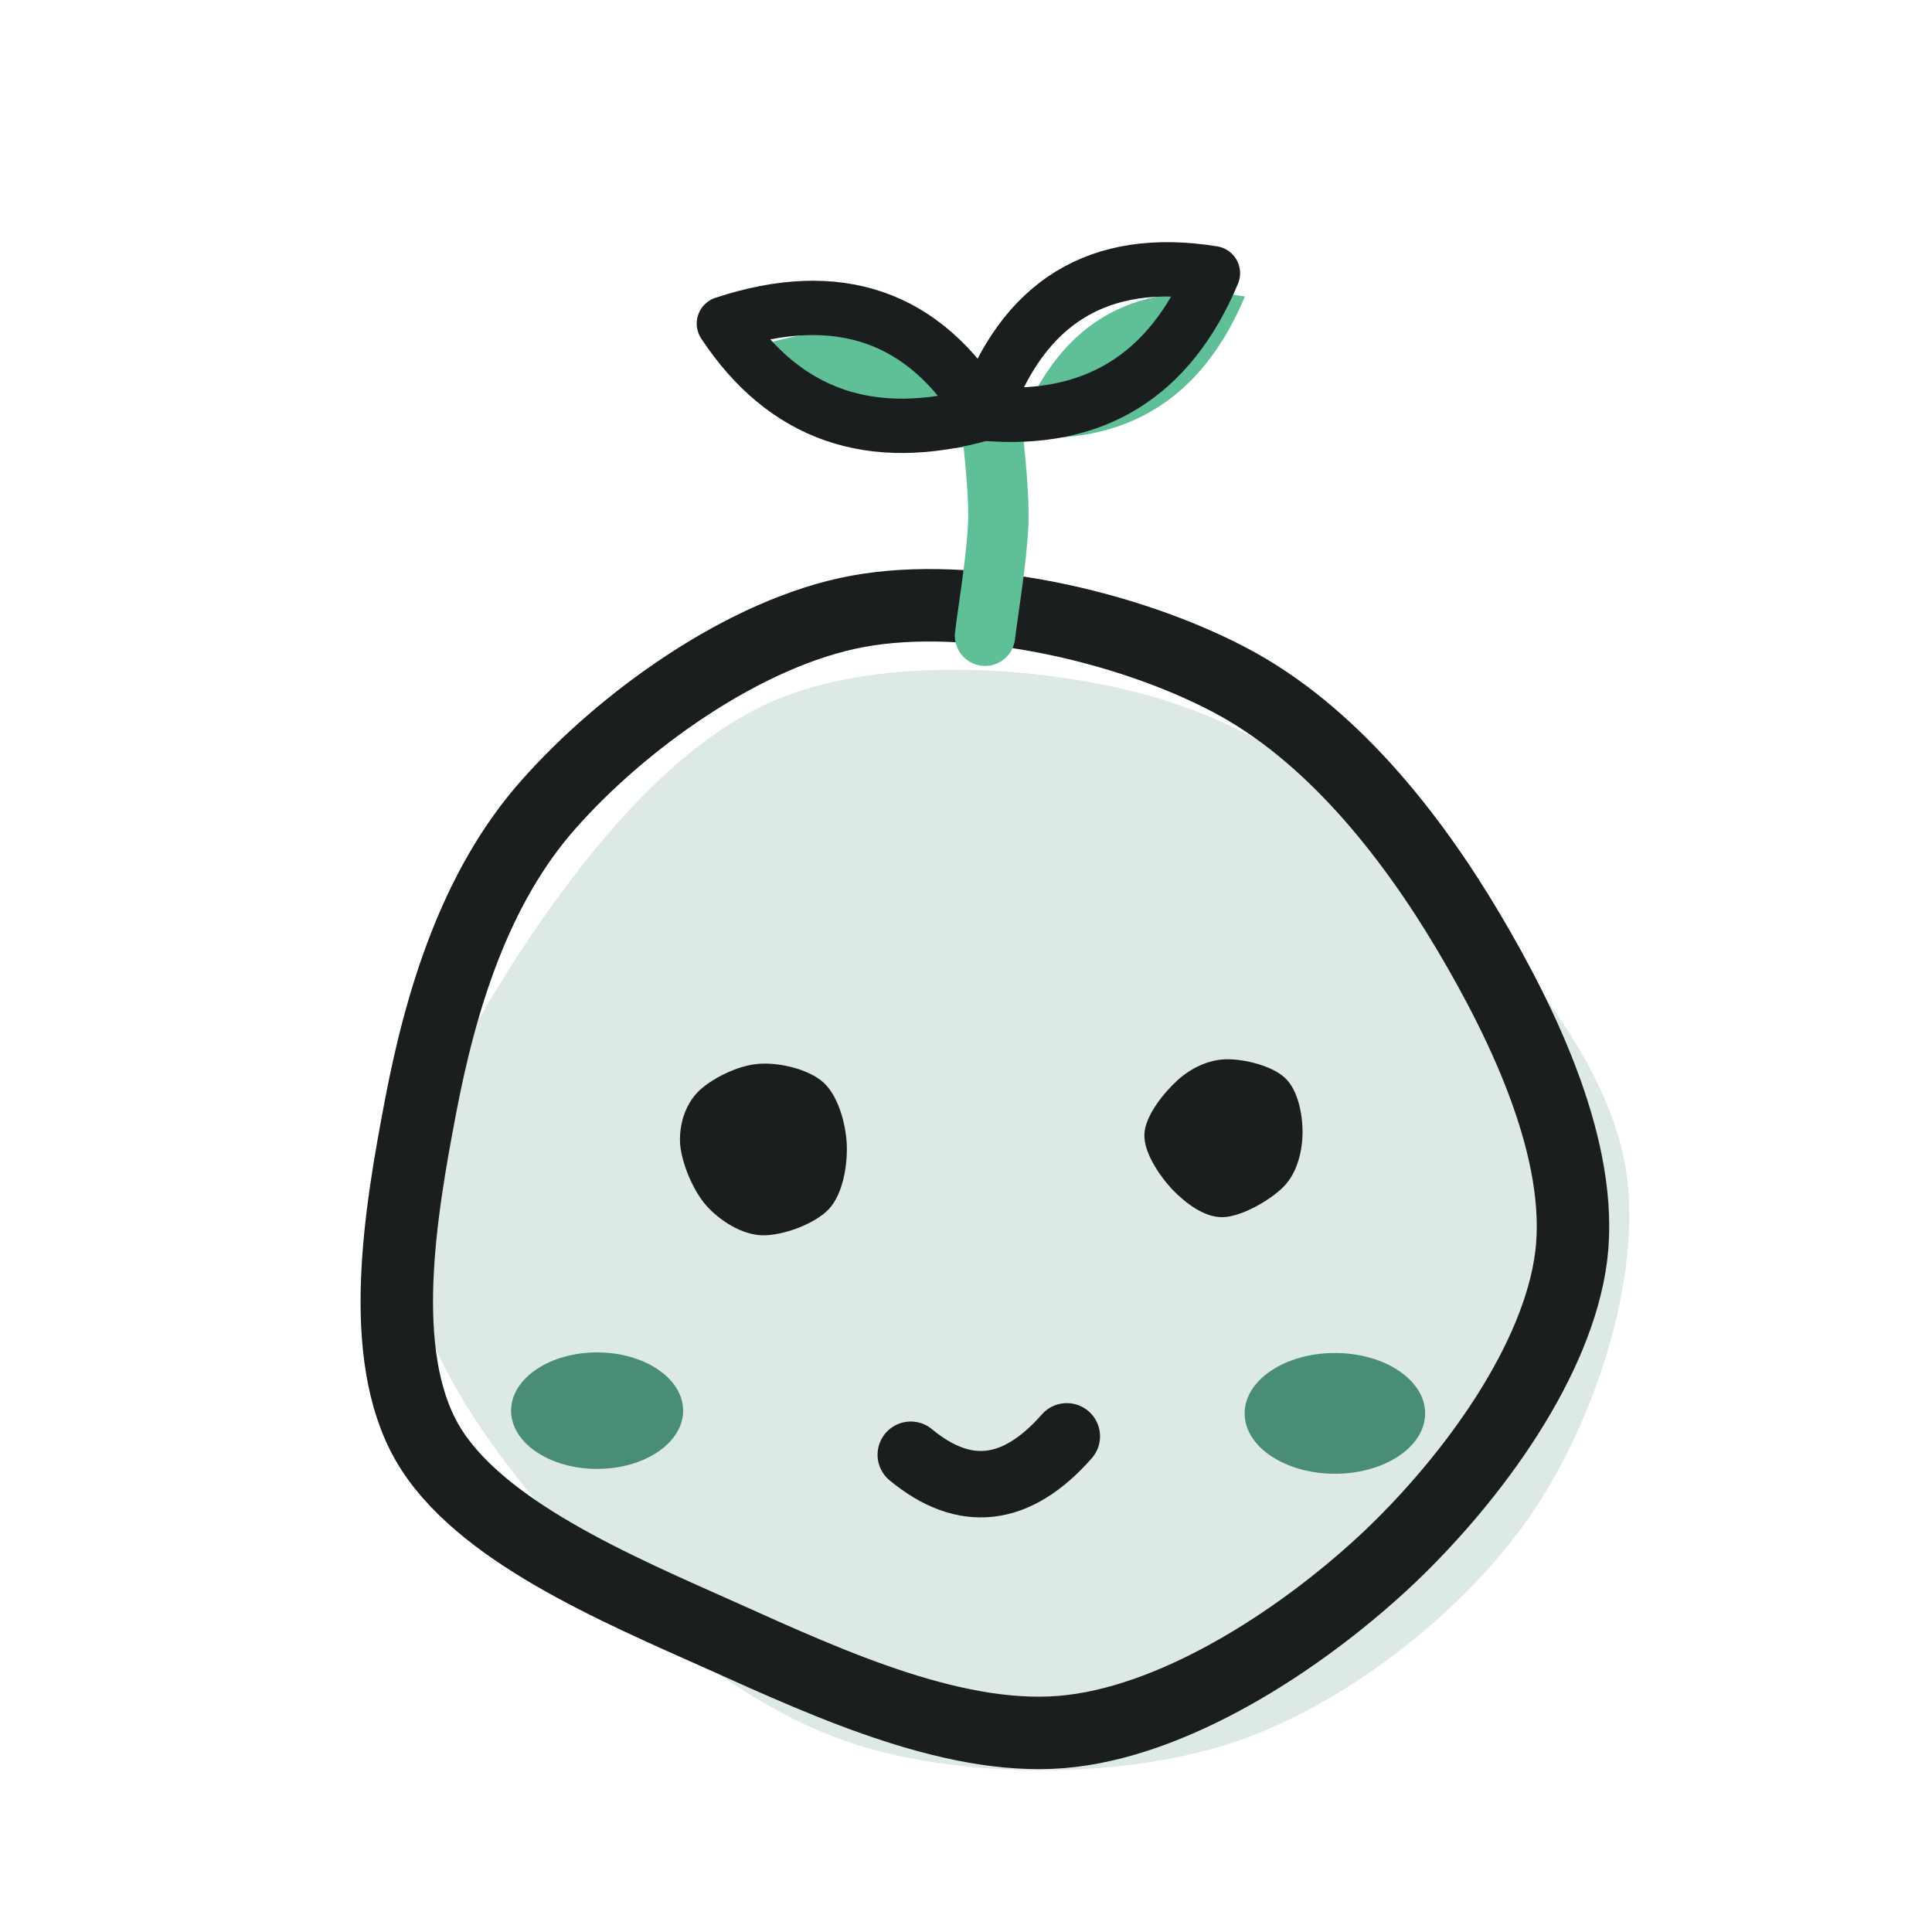
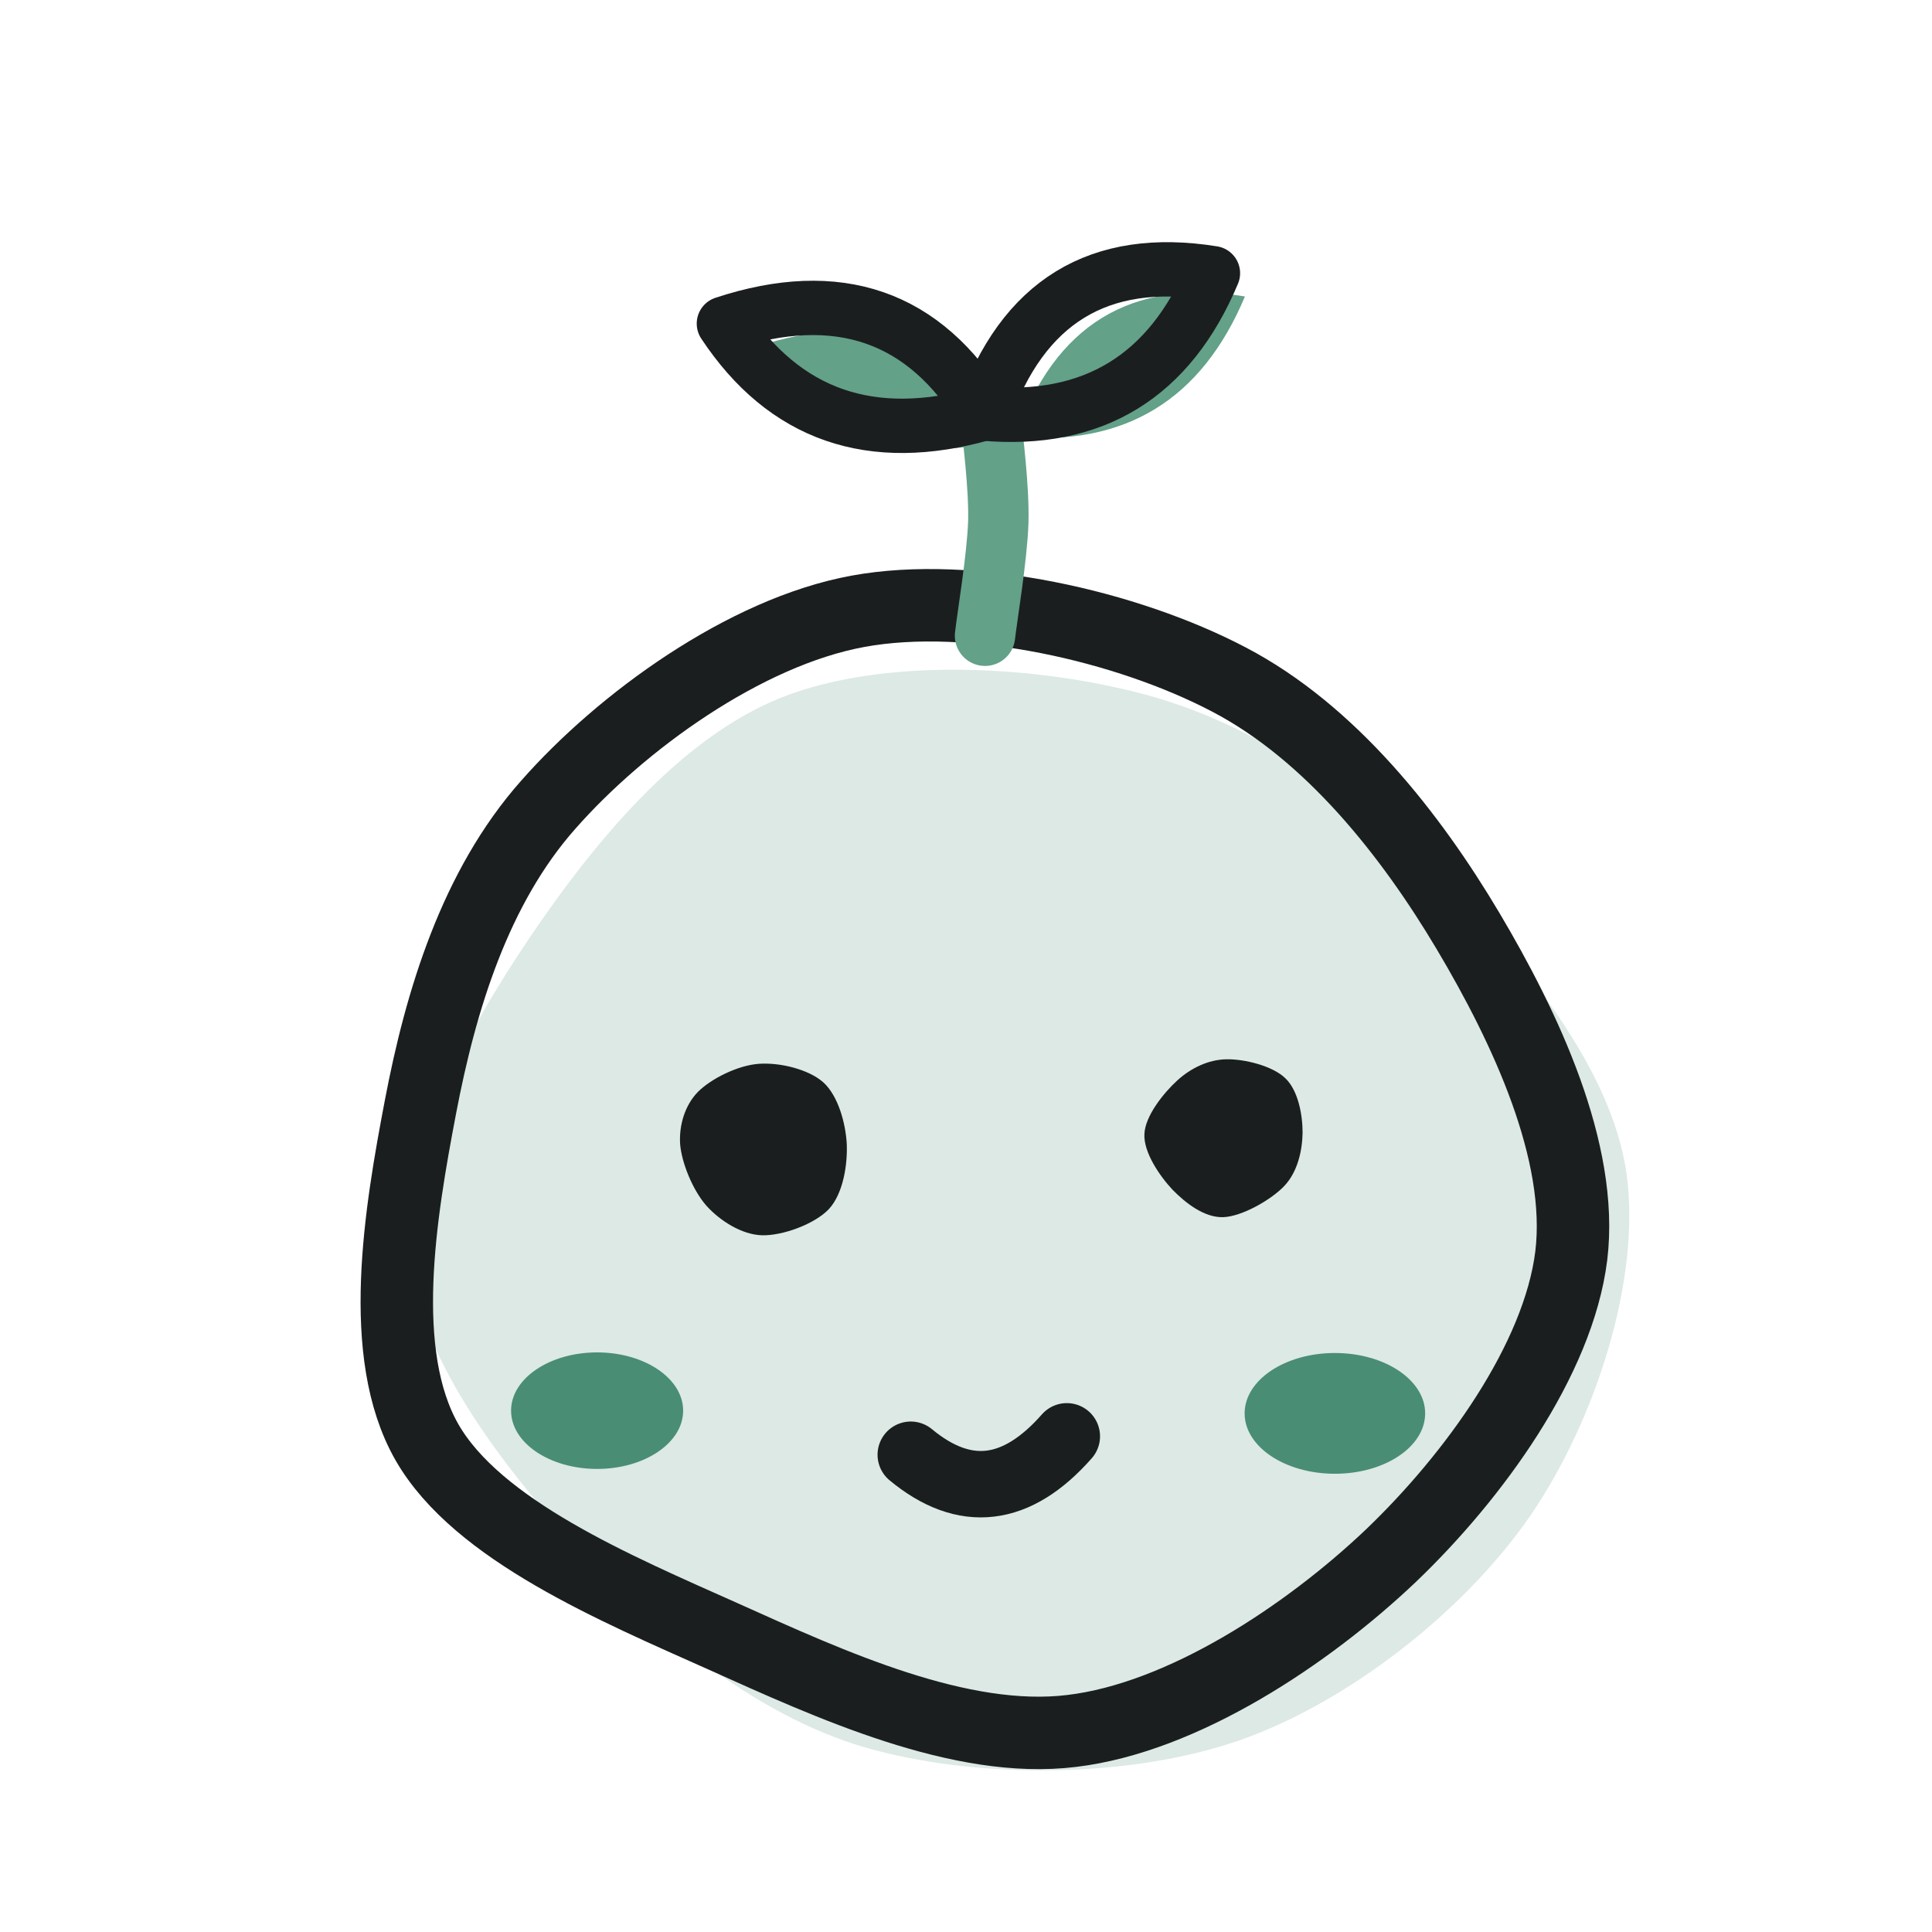
<svg xmlns="http://www.w3.org/2000/svg" viewBox="0 0 64 64" width="64" height="64">
  <path d="M25.93 23.09C29.35 21.75 34.42 22.04 38.05 23.04C41.69 24.04 45.11 26.46 47.74 29.09C50.38 31.73 53.38 35.36 53.88 38.87C54.37 42.38 52.85 47.04 50.72 50.17C48.58 53.3 44.74 56.36 41.06 57.65C37.38 58.93 32.3 58.94 28.64 57.88C24.99 56.81 21.64 54 19.12 51.27C16.6 48.53 13.79 44.84 13.53 41.47C13.27 38.1 15.49 34.11 17.56 31.04C19.63 27.98 22.52 24.42 25.93 23.09Z" fill="#DCE9E4" />
  <path d="M14.14 47.77 C12.47 44.84 13.26 40.17 13.93 36.66 C14.6 33.14 15.74 29.39 18.16 26.66 C20.57 23.92 24.66 20.94 28.42 20.25 C32.18 19.56 37.34 20.74 40.71 22.51 C44.08 24.27 46.74 27.66 48.63 30.84 C50.52 34.02 52.47 38.15 52.05 41.6 C51.62 45.05 48.82 48.91 46.07 51.54 C43.31 54.16 39.19 56.9 35.5 57.34 C31.82 57.79 27.52 55.81 23.96 54.21 C20.4 52.62 15.81 50.69 14.14 47.77Z" fill="none" stroke="#1B1E1F" stroke-width="2.4" stroke-linecap="round" stroke-linejoin="round" />
-   <path d="M33.64 14.47Q30.72 9.62 25.04 11.49Q28.06 16.05 33.64 14.47Z" fill="#5FBF97" />
-   <path d="M33.64 14.47Q39.09 14.95 41.24 9.82Q35.58 8.91 33.64 14.47Z" fill="#5FBF97" />
-   <path d="M32.63 21.06 C32.7 20.43 33.03 18.48 33.07 17.29 C33.1 16.11 32.88 14.51 32.84 13.95" fill="none" stroke="#5FBF97" stroke-width="2" stroke-linecap="round" stroke-linejoin="round" />
+   <path d="M33.64 14.47Q30.72 9.62 25.04 11.49Q28.06 16.05 33.64 14.47Z" fill="#63A189" />
+   <path d="M33.64 14.47Q39.09 14.95 41.24 9.82Q35.58 8.91 33.64 14.47Z" fill="#63A189" />
+   <path d="M32.63 21.06 C32.7 20.43 33.03 18.48 33.07 17.29 C33.1 16.11 32.88 14.51 32.84 13.95" fill="none" stroke="#63A189" stroke-width="2" stroke-linecap="round" stroke-linejoin="round" />
  <path d="M32.58 13.7 Q29.66 8.85 23.98 10.72 Q27 15.28 32.58 13.7Z" fill="none" stroke="#1B1E1F" stroke-width="1.8" stroke-linecap="round" stroke-linejoin="round" />
  <path d="M32.58 13.7 Q38.03 14.18 40.18 9.05 Q34.52 8.14 32.58 13.7Z" fill="none" stroke="#1B1E1F" stroke-width="1.8" stroke-linecap="round" stroke-linejoin="round" />
  <ellipse cx="19.78" cy="46.73" rx="2.85" ry="1.93" fill="#2F7D62" fill-opacity="0.85" />
  <ellipse cx="44.22" cy="46.82" rx="2.99" ry="2" fill="#2F7D62" fill-opacity="0.85" />
  <path d="M28.05 37.89 C28.08 38.58 27.93 39.54 27.46 40.05 C26.99 40.55 25.92 40.94 25.24 40.92 C24.57 40.9 23.85 40.44 23.4 39.94 C22.95 39.43 22.58 38.52 22.53 37.9 C22.49 37.27 22.69 36.61 23.12 36.17 C23.56 35.73 24.44 35.29 25.14 35.24 C25.83 35.19 26.79 35.42 27.28 35.86 C27.76 36.3 28.01 37.19 28.05 37.89Z" fill="#1B1E1F" />
  <path d="M43.15 37.52 C43.14 38.11 42.99 38.81 42.55 39.28 C42.12 39.74 41.14 40.3 40.52 40.32 C39.9 40.34 39.28 39.86 38.84 39.41 C38.41 38.95 37.88 38.17 37.91 37.57 C37.93 36.97 38.55 36.2 39 35.79 C39.45 35.38 40.03 35.1 40.63 35.09 C41.23 35.08 42.16 35.31 42.58 35.72 C43 36.12 43.15 36.92 43.15 37.52Z" fill="#1B1E1F" />
  <path d="M30.17 48.19 Q32.85 50.41 35.34 47.58" fill="none" stroke="#1B1E1F" stroke-width="2.2" stroke-linecap="round" stroke-linejoin="round" />
</svg>
